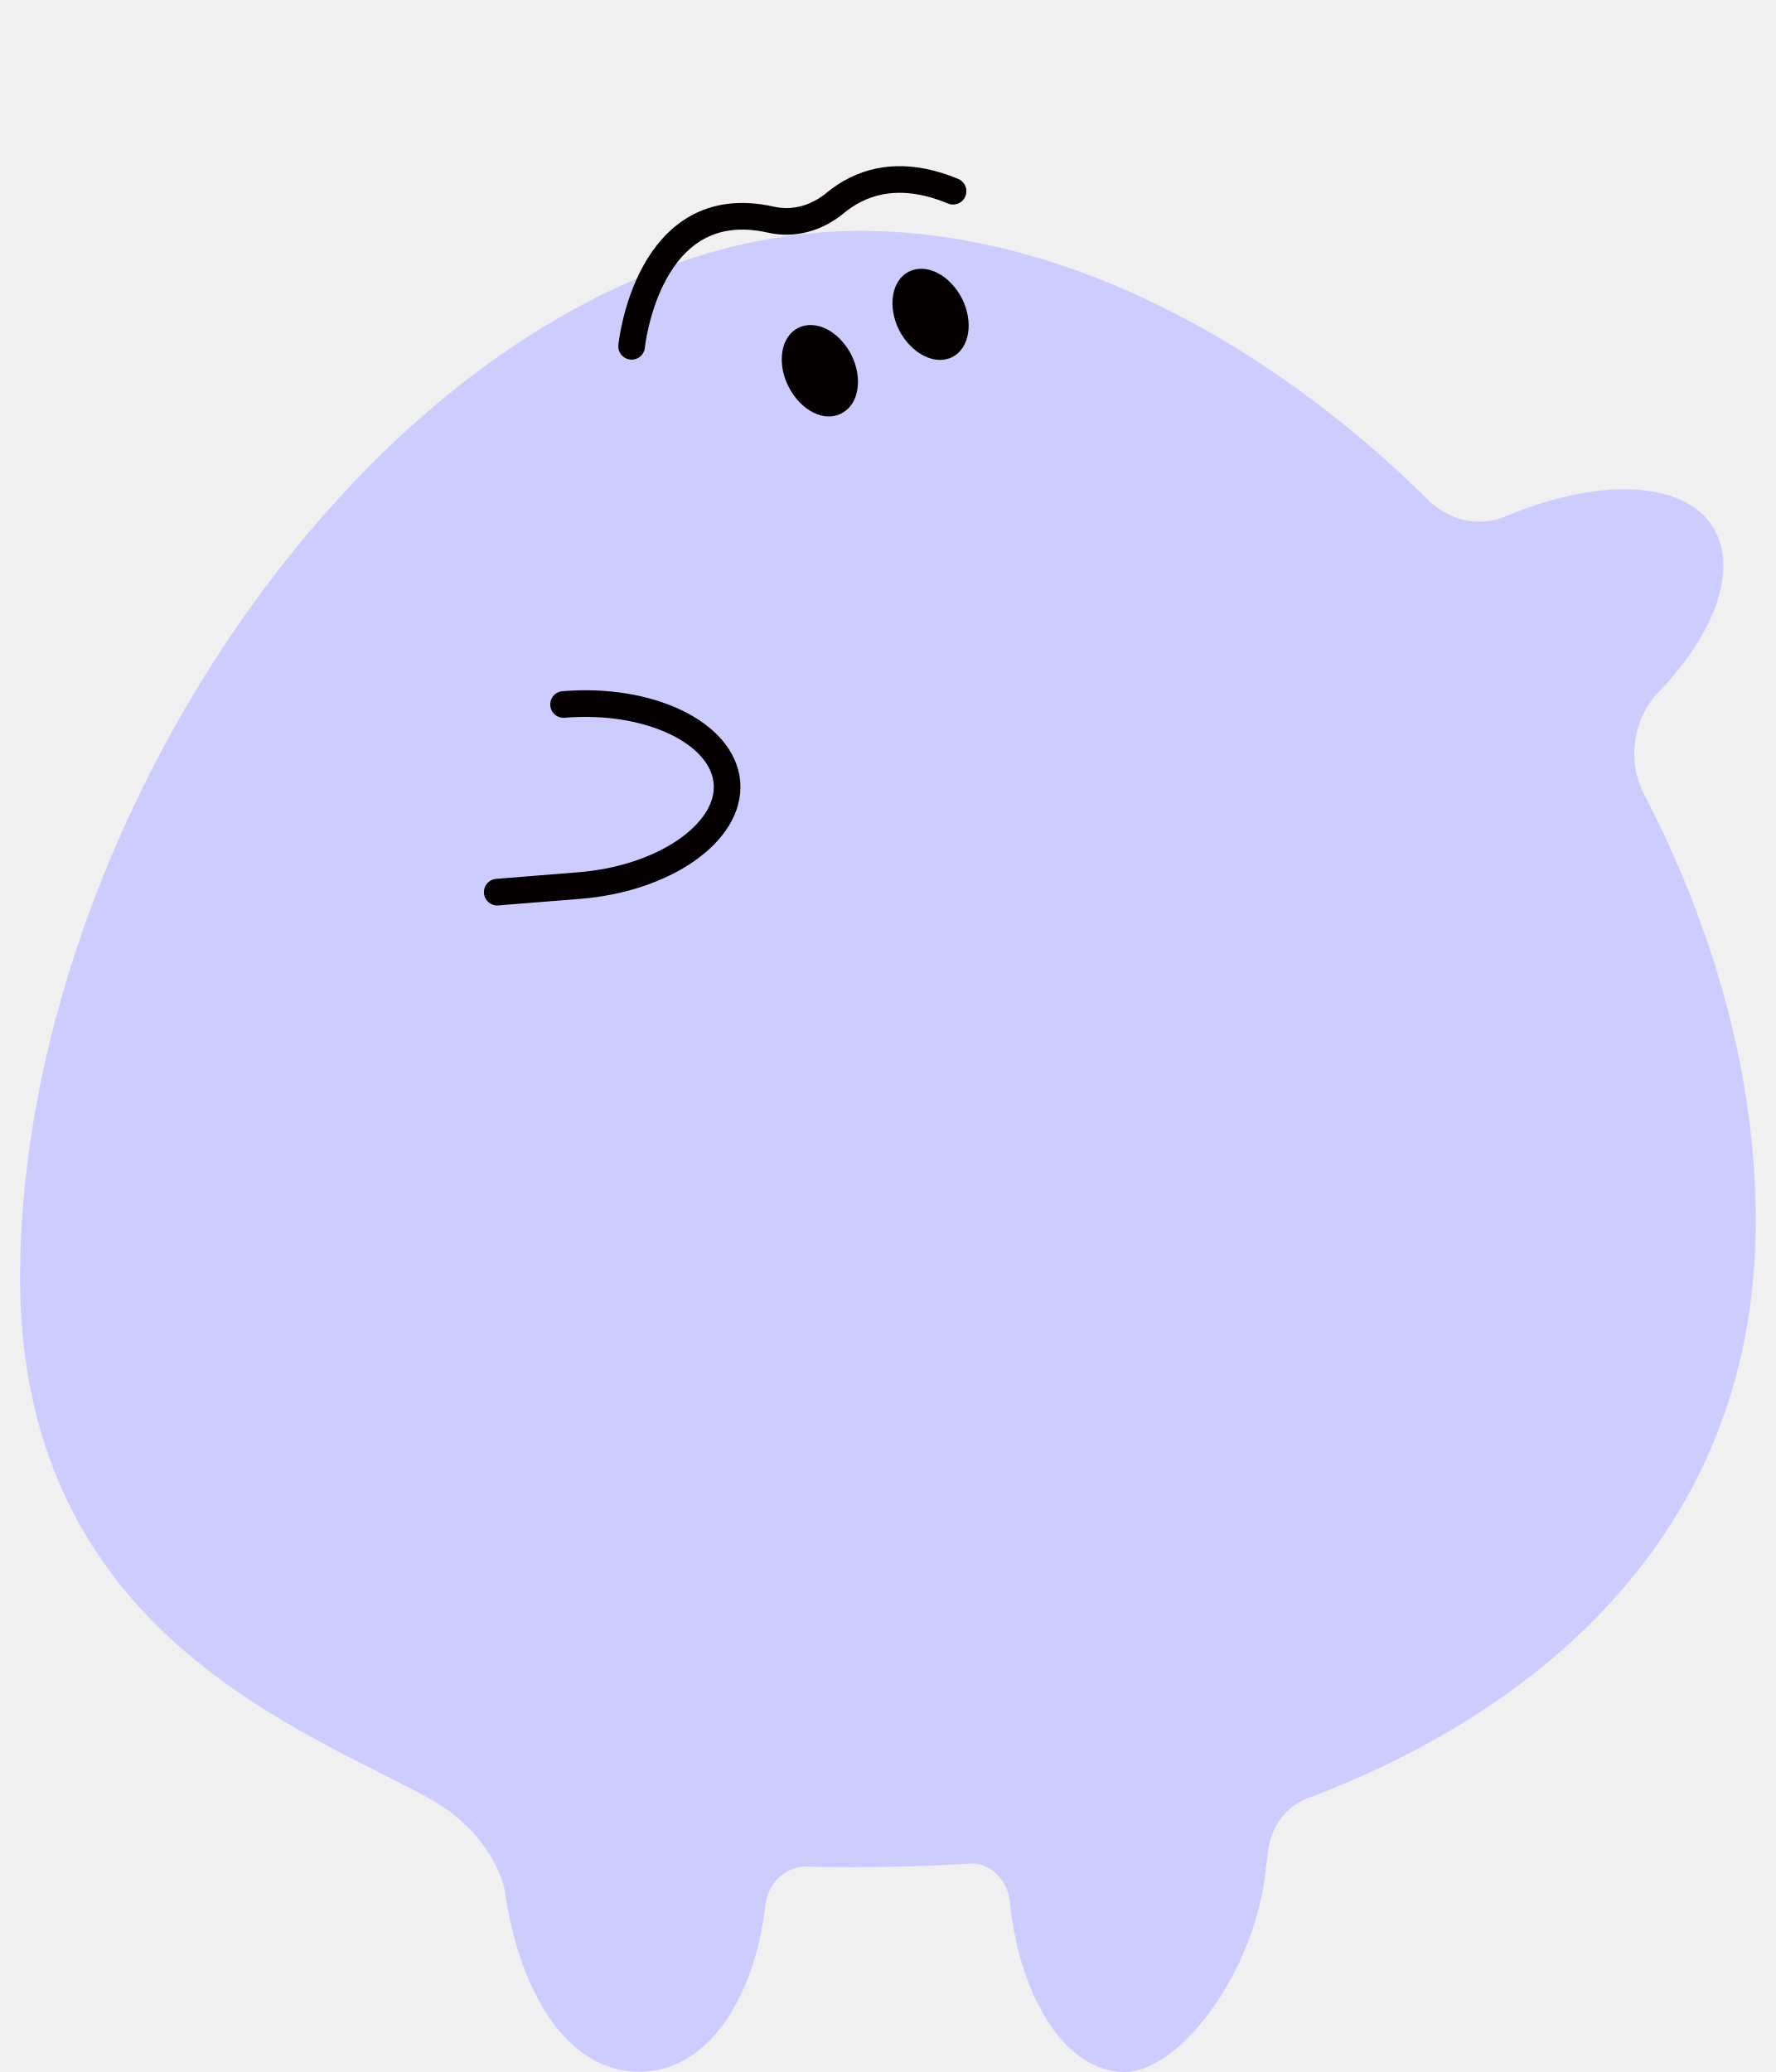
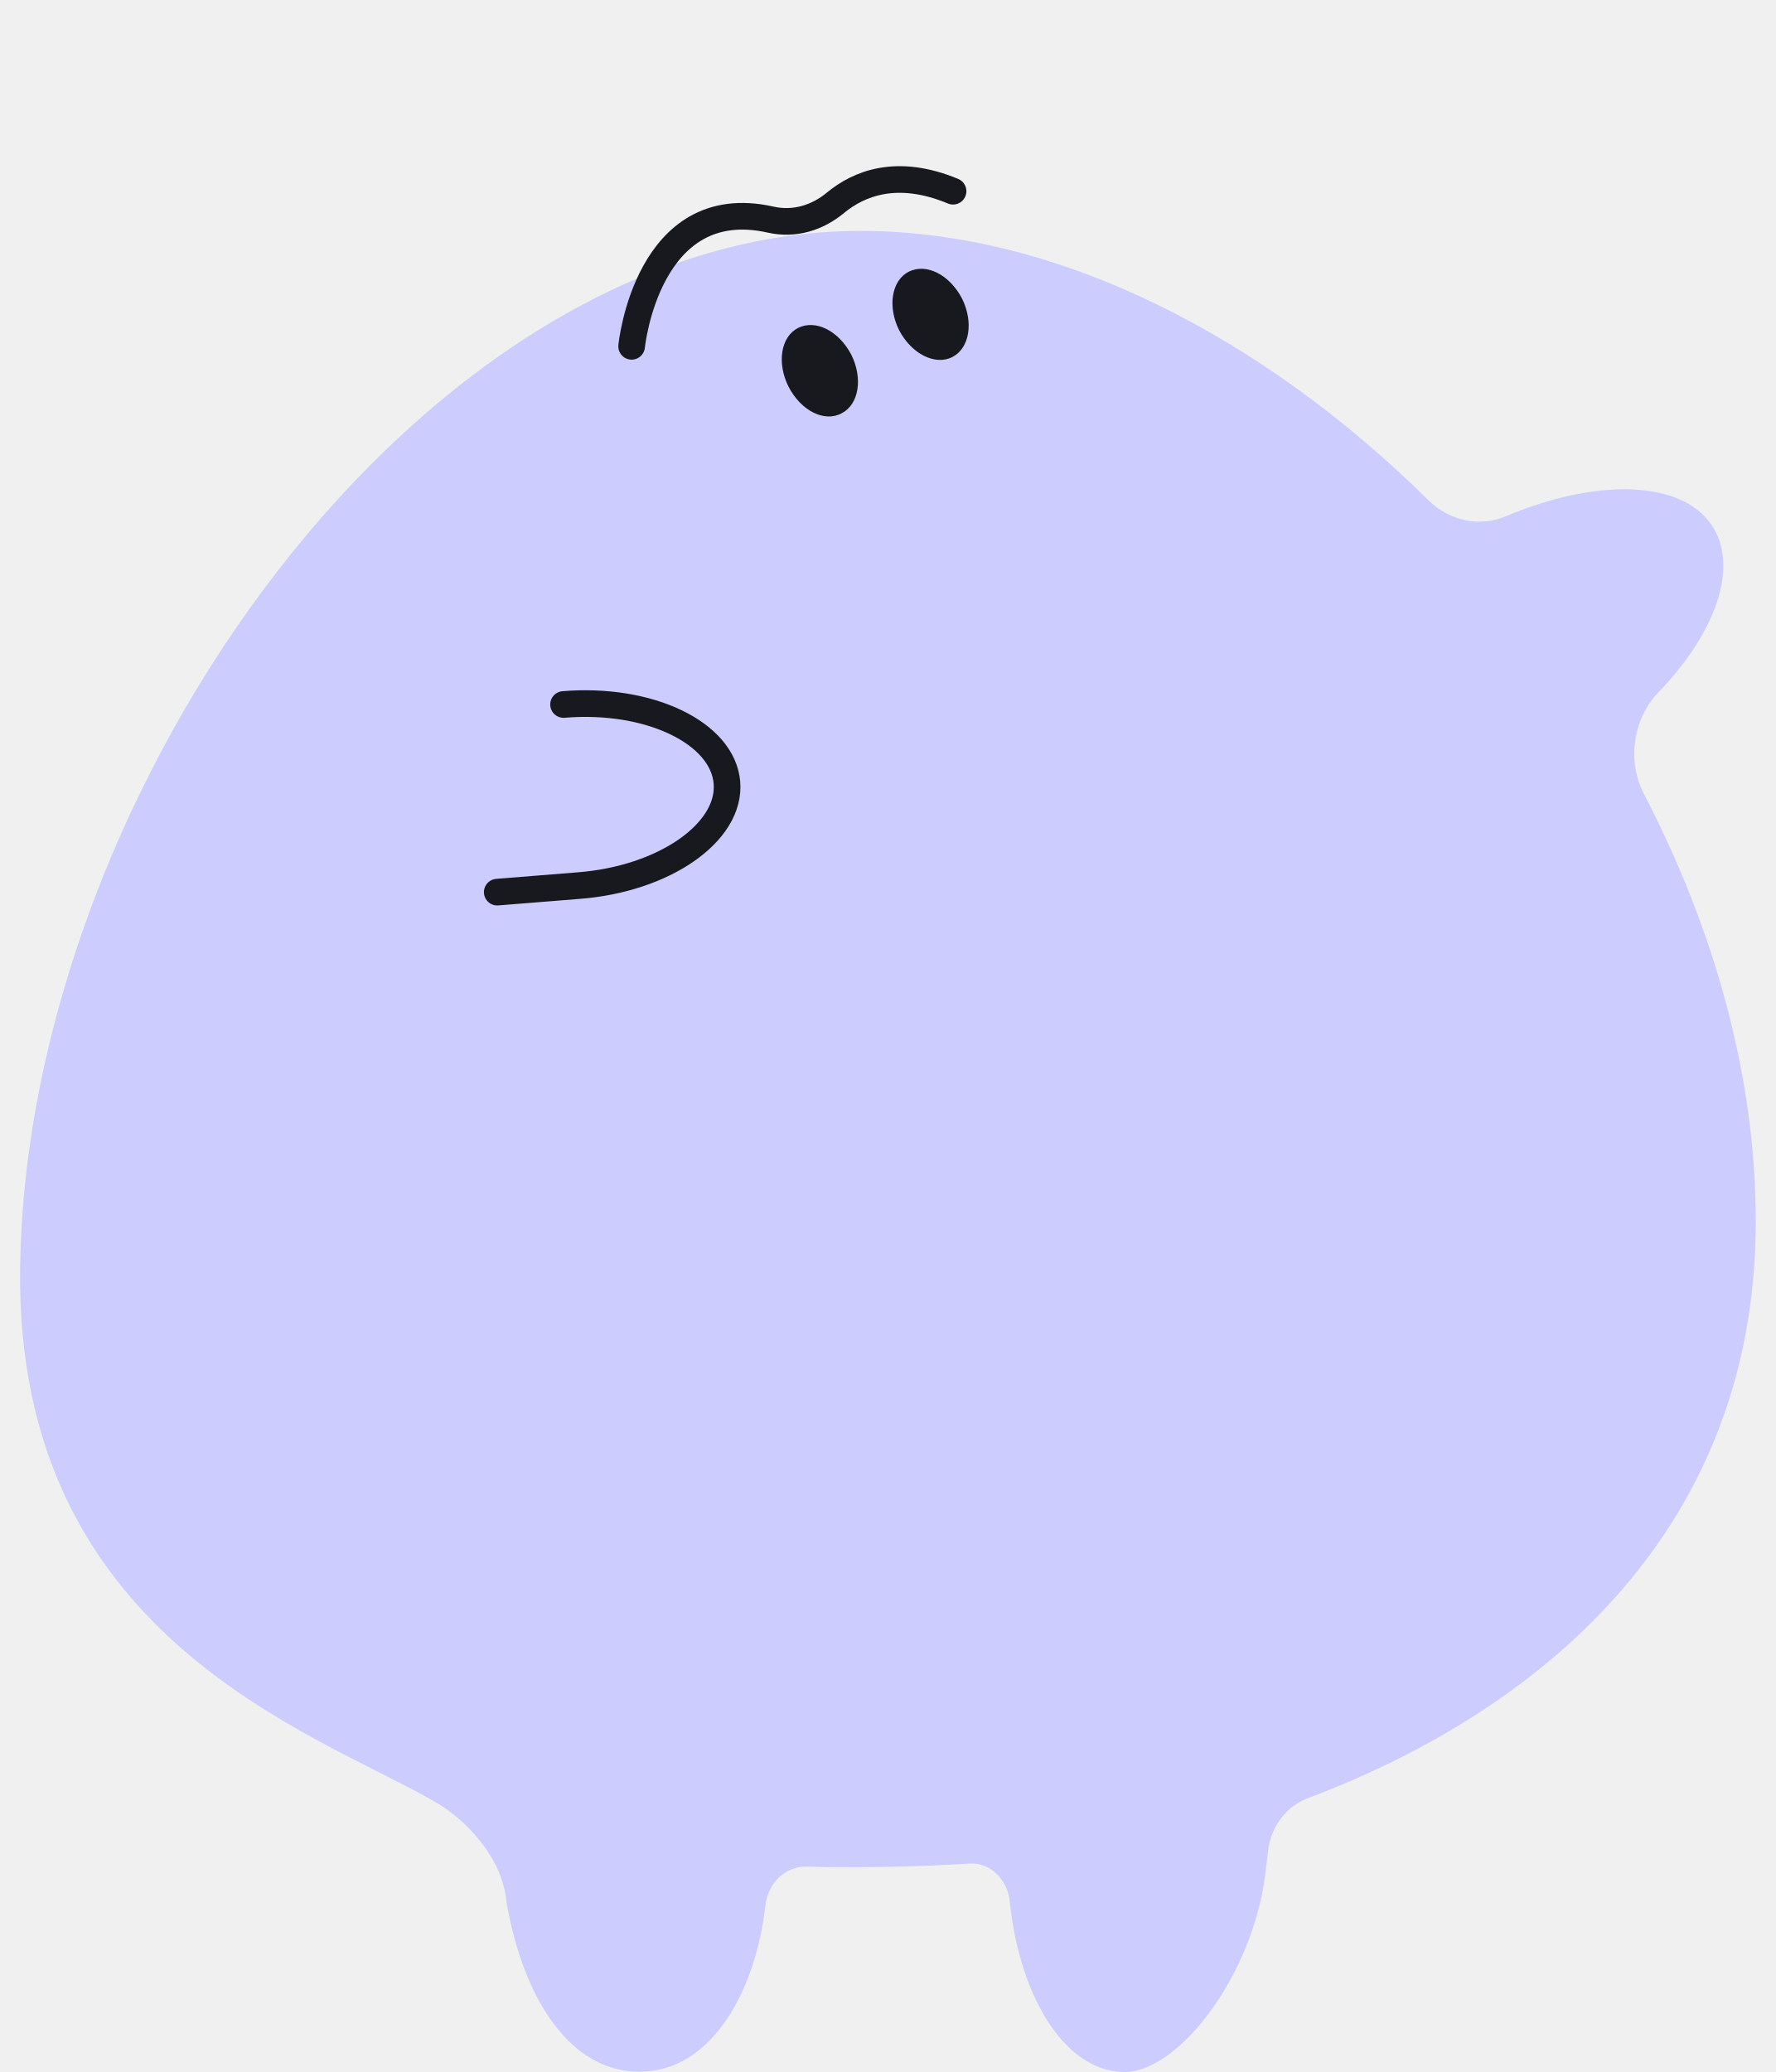
<svg xmlns="http://www.w3.org/2000/svg" version="1.1" id="圖層_1" x="0px" y="0px" viewBox="0 0 300 350" style="enable-background:new 0 0 300 350;" xml:space="preserve">
  <style type="text/css">
	.st0{fill:#A52224;}
	.st1{fill:#D93030;}
- 	.st2{fill:none;stroke:#040000;stroke-width:4.276;stroke-linecap:round;stroke-linejoin:round;stroke-miterlimit:10;}
+ 	.st2{fill:none;stroke:#18191F;stroke-width:4.276;stroke-linecap:round;stroke-linejoin:round;stroke-miterlimit:10;}
	.st3{fill:#E83C3C;}
- 	.st4{fill:none;stroke:#040000;stroke-width:5.404;stroke-linecap:round;stroke-linejoin:round;stroke-miterlimit:10;}
- 	.st5{fill:#6460FF;}
- 	.st6{fill:#CCCCFF;}
- 	.st7{fill:url(#SVGID_1_);}
- 	.st8{fill:#FF353B;}
- 	.st9{fill:#FFFFFF;}
- 	.st10{fill:#F08E93;}
- 	.st11{fill:#DB9451;}
- 	.st12{fill:#F4B55E;}
- 	.st13{fill:#EC6519;}
- 	.st14{fill:#EF7C33;}
- 	.st15{fill:#CCCCCC;}
- 	.st16{fill:#E6E6E5;}
- 	.st17{fill:#B75320;}
- 	.st18{fill:#B3B3B3;}
- 	.st19{fill-rule:evenodd;clip-rule:evenodd;fill:#4D4D4D;}
- 	.st20{fill:#4D4D4D;}
- 	.st21{fill:#323333;}
- 	.st22{fill:#9C4623;}
- 	.st23{fill-rule:evenodd;clip-rule:evenodd;fill:#CBE8F0;}
- 	.st24{fill-rule:evenodd;clip-rule:evenodd;fill:#E1F0F3;}
- 	.st25{fill-rule:evenodd;clip-rule:evenodd;fill:#9ECCD5;}
- 	.st26{fill-rule:evenodd;clip-rule:evenodd;fill:#323333;}
- 	.st27{fill-rule:evenodd;clip-rule:evenodd;fill:#666666;}
- 	.st28{fill:none;stroke:#F4B55E;stroke-width:2.051;stroke-linecap:round;stroke-linejoin:round;stroke-miterlimit:10;}
- 	.st29{fill:#231F20;}
+ 	.st4{fill:none;stroke:#18191F;stroke-width:5.404;stroke-linecap:round;stroke-linejoin:round;stroke-miterlimit:10;}
+ 	.st5{fill:#F08E93;}
+ 	.st6{fill:#18191F;}
+ 	.st7{fill:#FF353B;}
+ 	.st8{fill:#FFFFFF;}
+ 	.st9{fill:#23B5F3;}
+ 	.st10{fill:#CCCCFF;}
+ 	.st11{fill:#6460FF;}
+ 	.st12{fill:#DB9451;}
+ 	.st13{fill:#F4B55E;}
+ 	.st14{fill:#EC6519;}
+ 	.st15{fill:#EF7C33;}
+ 	.st16{fill:#CCCCCC;}
+ 	.st17{fill:#E6E6E5;}
+ 	.st18{fill:#B75320;}
+ 	.st19{fill:#B3B3B3;}
+ 	.st20{fill-rule:evenodd;clip-rule:evenodd;fill:#4D4D4D;}
+ 	.st21{fill:#4D4D4D;}
+ 	.st22{fill:#323333;}
+ 	.st23{fill:#9C4623;}
+ 	.st24{fill-rule:evenodd;clip-rule:evenodd;fill:#CBE8F0;}
+ 	.st25{fill-rule:evenodd;clip-rule:evenodd;fill:#E1F0F3;}
+ 	.st26{fill-rule:evenodd;clip-rule:evenodd;fill:#9ECCD5;}
+ 	.st27{fill-rule:evenodd;clip-rule:evenodd;fill:#323333;}
+ 	.st28{fill-rule:evenodd;clip-rule:evenodd;fill:#666666;}
+ 	.st29{fill:none;stroke:#F4B55E;stroke-width:2.051;stroke-linecap:round;stroke-linejoin:round;stroke-miterlimit:10;}
	.st30{fill:#C7B79C;}
	.st31{fill:#D4C9B4;}
	.st32{fill:#51524E;}
	.st33{fill:#E1E1E1;}
	.st34{fill:#43312B;}
	.st35{fill:#C6C6C6;}
	.st36{fill:#AAAAAA;}
	.st37{fill:#939393;}
	.st38{fill:#E0E0E0;}
	.st39{fill:#2B451C;}
	.st40{fill:#395527;}
- 	.st41{fill:none;stroke:#040000;stroke-width:5.353;stroke-linecap:round;stroke-linejoin:round;stroke-miterlimit:10;}
- 	.st42{fill:none;stroke:#040000;stroke-width:4.5;stroke-linecap:round;stroke-linejoin:round;stroke-miterlimit:10;}
- 	.st43{fill:#040000;}
- 	.st44{fill:url(#SVGID_2_);}
- 	.st45{fill:none;stroke:#F4B55E;stroke-width:2.378;stroke-linecap:round;stroke-linejoin:round;stroke-miterlimit:10;}
- 	.st46{fill:none;stroke:#F4B55E;stroke-width:3.459;stroke-linecap:round;stroke-linejoin:round;stroke-miterlimit:10;}
- 	.st47{fill:none;stroke:#000000;stroke-width:4.5;stroke-linecap:round;stroke-linejoin:round;stroke-miterlimit:10;}
- 	.st48{fill:url(#SVGID_3_);}
- 	.st49{fill:#FF9398;}
- 	.st50{fill:url(#SVGID_4_);}
- 	.st51{fill:none;stroke:#000000;stroke-width:4.5;stroke-linecap:round;stroke-miterlimit:10;}
- 	.st52{fill:url(#SVGID_5_);}
- 	.st53{fill:none;stroke:#040000;stroke-width:4.024;stroke-linecap:round;stroke-linejoin:round;stroke-miterlimit:10;}
- 	.st54{fill:none;stroke:#F4B55E;stroke-width:1.562;stroke-linecap:round;stroke-linejoin:round;stroke-miterlimit:10;}
- 	.st55{fill:none;stroke:#040000;stroke-width:3.058;stroke-linecap:round;stroke-linejoin:round;stroke-miterlimit:10;}
- 	.st56{fill:none;stroke:#040000;stroke-width:2.748;stroke-linecap:round;stroke-linejoin:round;stroke-miterlimit:10;}
+ 	.st41{fill:none;stroke:#18191F;stroke-width:5.353;stroke-linecap:round;stroke-linejoin:round;stroke-miterlimit:10;}
+ 	.st42{fill:none;stroke:#18191F;stroke-width:4.5;stroke-linecap:round;stroke-linejoin:round;stroke-miterlimit:10;}
+ 	.st43{fill:none;stroke:#F4B55E;stroke-width:2.378;stroke-linecap:round;stroke-linejoin:round;stroke-miterlimit:10;}
+ 	.st44{fill:none;stroke:#F4B55E;stroke-width:3.459;stroke-linecap:round;stroke-linejoin:round;stroke-miterlimit:10;}
+ 	.st45{fill:#FF9398;}
+ 	.st46{fill:none;stroke:#18191F;stroke-width:4.5;stroke-linecap:round;stroke-miterlimit:10;}
+ 	.st47{fill:none;stroke:#18191F;stroke-width:4.024;stroke-linecap:round;stroke-linejoin:round;stroke-miterlimit:10;}
+ 	.st48{fill:none;stroke:#F4B55E;stroke-width:1.562;stroke-linecap:round;stroke-linejoin:round;stroke-miterlimit:10;}
+ 	.st49{fill:none;stroke:#18191F;stroke-width:3.058;stroke-linecap:round;stroke-linejoin:round;stroke-miterlimit:10;}
+ 	.st50{fill:none;stroke:#18191F;stroke-width:2.748;stroke-linecap:round;stroke-linejoin:round;stroke-miterlimit:10;}
</style>
-   <path class="st6" d="M296.6,206.3c0-24.5-7-49.3-18.9-72.2c-2.9-5.6-1.8-12.7,2.4-17.1c9-9.3,13.2-19.7,9.9-26.8  c-4.2-9-19.2-9.9-35.6-3c-4.5,1.9-9.5,0.8-13.1-2.7C213.7,57.2,179.1,39,145.3,39C71.6,39.1,4.4,133,3.4,214.3  c-0.8,62.1,49.2,78.1,69.8,89.9c5.7,3.2,11.5,9.6,12.3,16.6c0,0,0,0,0,0.1c2.9,17.6,11.8,30.6,24.7,28.9c10-1.3,17.3-12.8,19.1-27.9  c0.4-3.9,3.5-6.7,7-6.6c2.7,0.1,5.4,0.1,8.2,0.1c6.4,0,12.8-0.2,19.2-0.6c3.5-0.3,6.6,2.7,6.9,6.6c1.6,15.4,9,28.4,19.2,28.6  c9.3,0.2,22.4-16.8,24.1-34.8l0.3-2.4c0.4-4.1,3-7.6,6.6-9C262,288.3,296.6,257.3,296.6,206.3z" />
+   <path class="st10" d="M296.6,206.3c0-24.5-7-49.3-18.9-72.2c-2.9-5.6-1.8-12.7,2.4-17.1c9-9.3,13.2-19.7,9.9-26.8  c-4.2-9-19.2-9.9-35.6-3c-4.5,1.9-9.5,0.8-13.1-2.7C213.7,57.2,179.1,39,145.3,39C71.6,39.1,4.4,133,3.4,214.3  c-0.8,62.1,49.2,78.1,69.8,89.9c5.7,3.2,11.5,9.6,12.3,16.6c0,0,0,0,0,0.1c2.9,17.6,11.8,30.6,24.7,28.9c10-1.3,17.3-12.8,19.1-27.9  c0.4-3.9,3.5-6.7,7-6.6c2.7,0.1,5.4,0.1,8.2,0.1c6.4,0,12.8-0.2,19.2-0.6c3.5-0.3,6.6,2.7,6.9,6.6c1.6,15.4,9,28.4,19.2,28.6  c9.3,0.2,22.4-16.8,24.1-34.8l0.3-2.4c0.4-4.1,3-7.6,6.6-9C262,288.3,296.6,257.3,296.6,206.3z" />
  <path class="st42" d="M95.2,119c14.5-1.2,26.9,4.8,27.6,13.2c0.7,8.4-10.6,16.3-25.1,17.4L84,150.7" />
-   <path class="st43" d="M142.2,69.8c2.9-1.5,3.6-5.9,1.6-9.9c-2.1-4-6-6-9-4.5c-2.9,1.5-3.6,5.9-1.6,9.9  C135.3,69.4,139.3,71.4,142.2,69.8z" />
-   <path class="st43" d="M160.9,60.3c2.9-1.5,3.6-5.9,1.6-9.9c-2.1-4-6-6-9-4.5c-2.9,1.5-3.6,5.9-1.6,9.9C154,59.8,158,61.8,160.9,60.3  z" />
+   <path class="st6" d="M142.2,69.8c2.9-1.5,3.6-5.9,1.6-9.9c-2.1-4-6-6-9-4.5c-2.9,1.5-3.6,5.9-1.6,9.9  C135.3,69.4,139.3,71.4,142.2,69.8z" />
+   <path class="st6" d="M160.9,60.3c2.9-1.5,3.6-5.9,1.6-9.9c-2.1-4-6-6-9-4.5c-2.9,1.5-3.6,5.9-1.6,9.9C154,59.8,158,61.8,160.9,60.3z  " />
  <path class="st42" d="M106.7,58.5c0,0,2.6-26.1,23.5-21.4c4,0.9,7.9-0.3,11-2.9c3.8-3.1,10.2-5.9,19.8-1.9" />
</svg>
